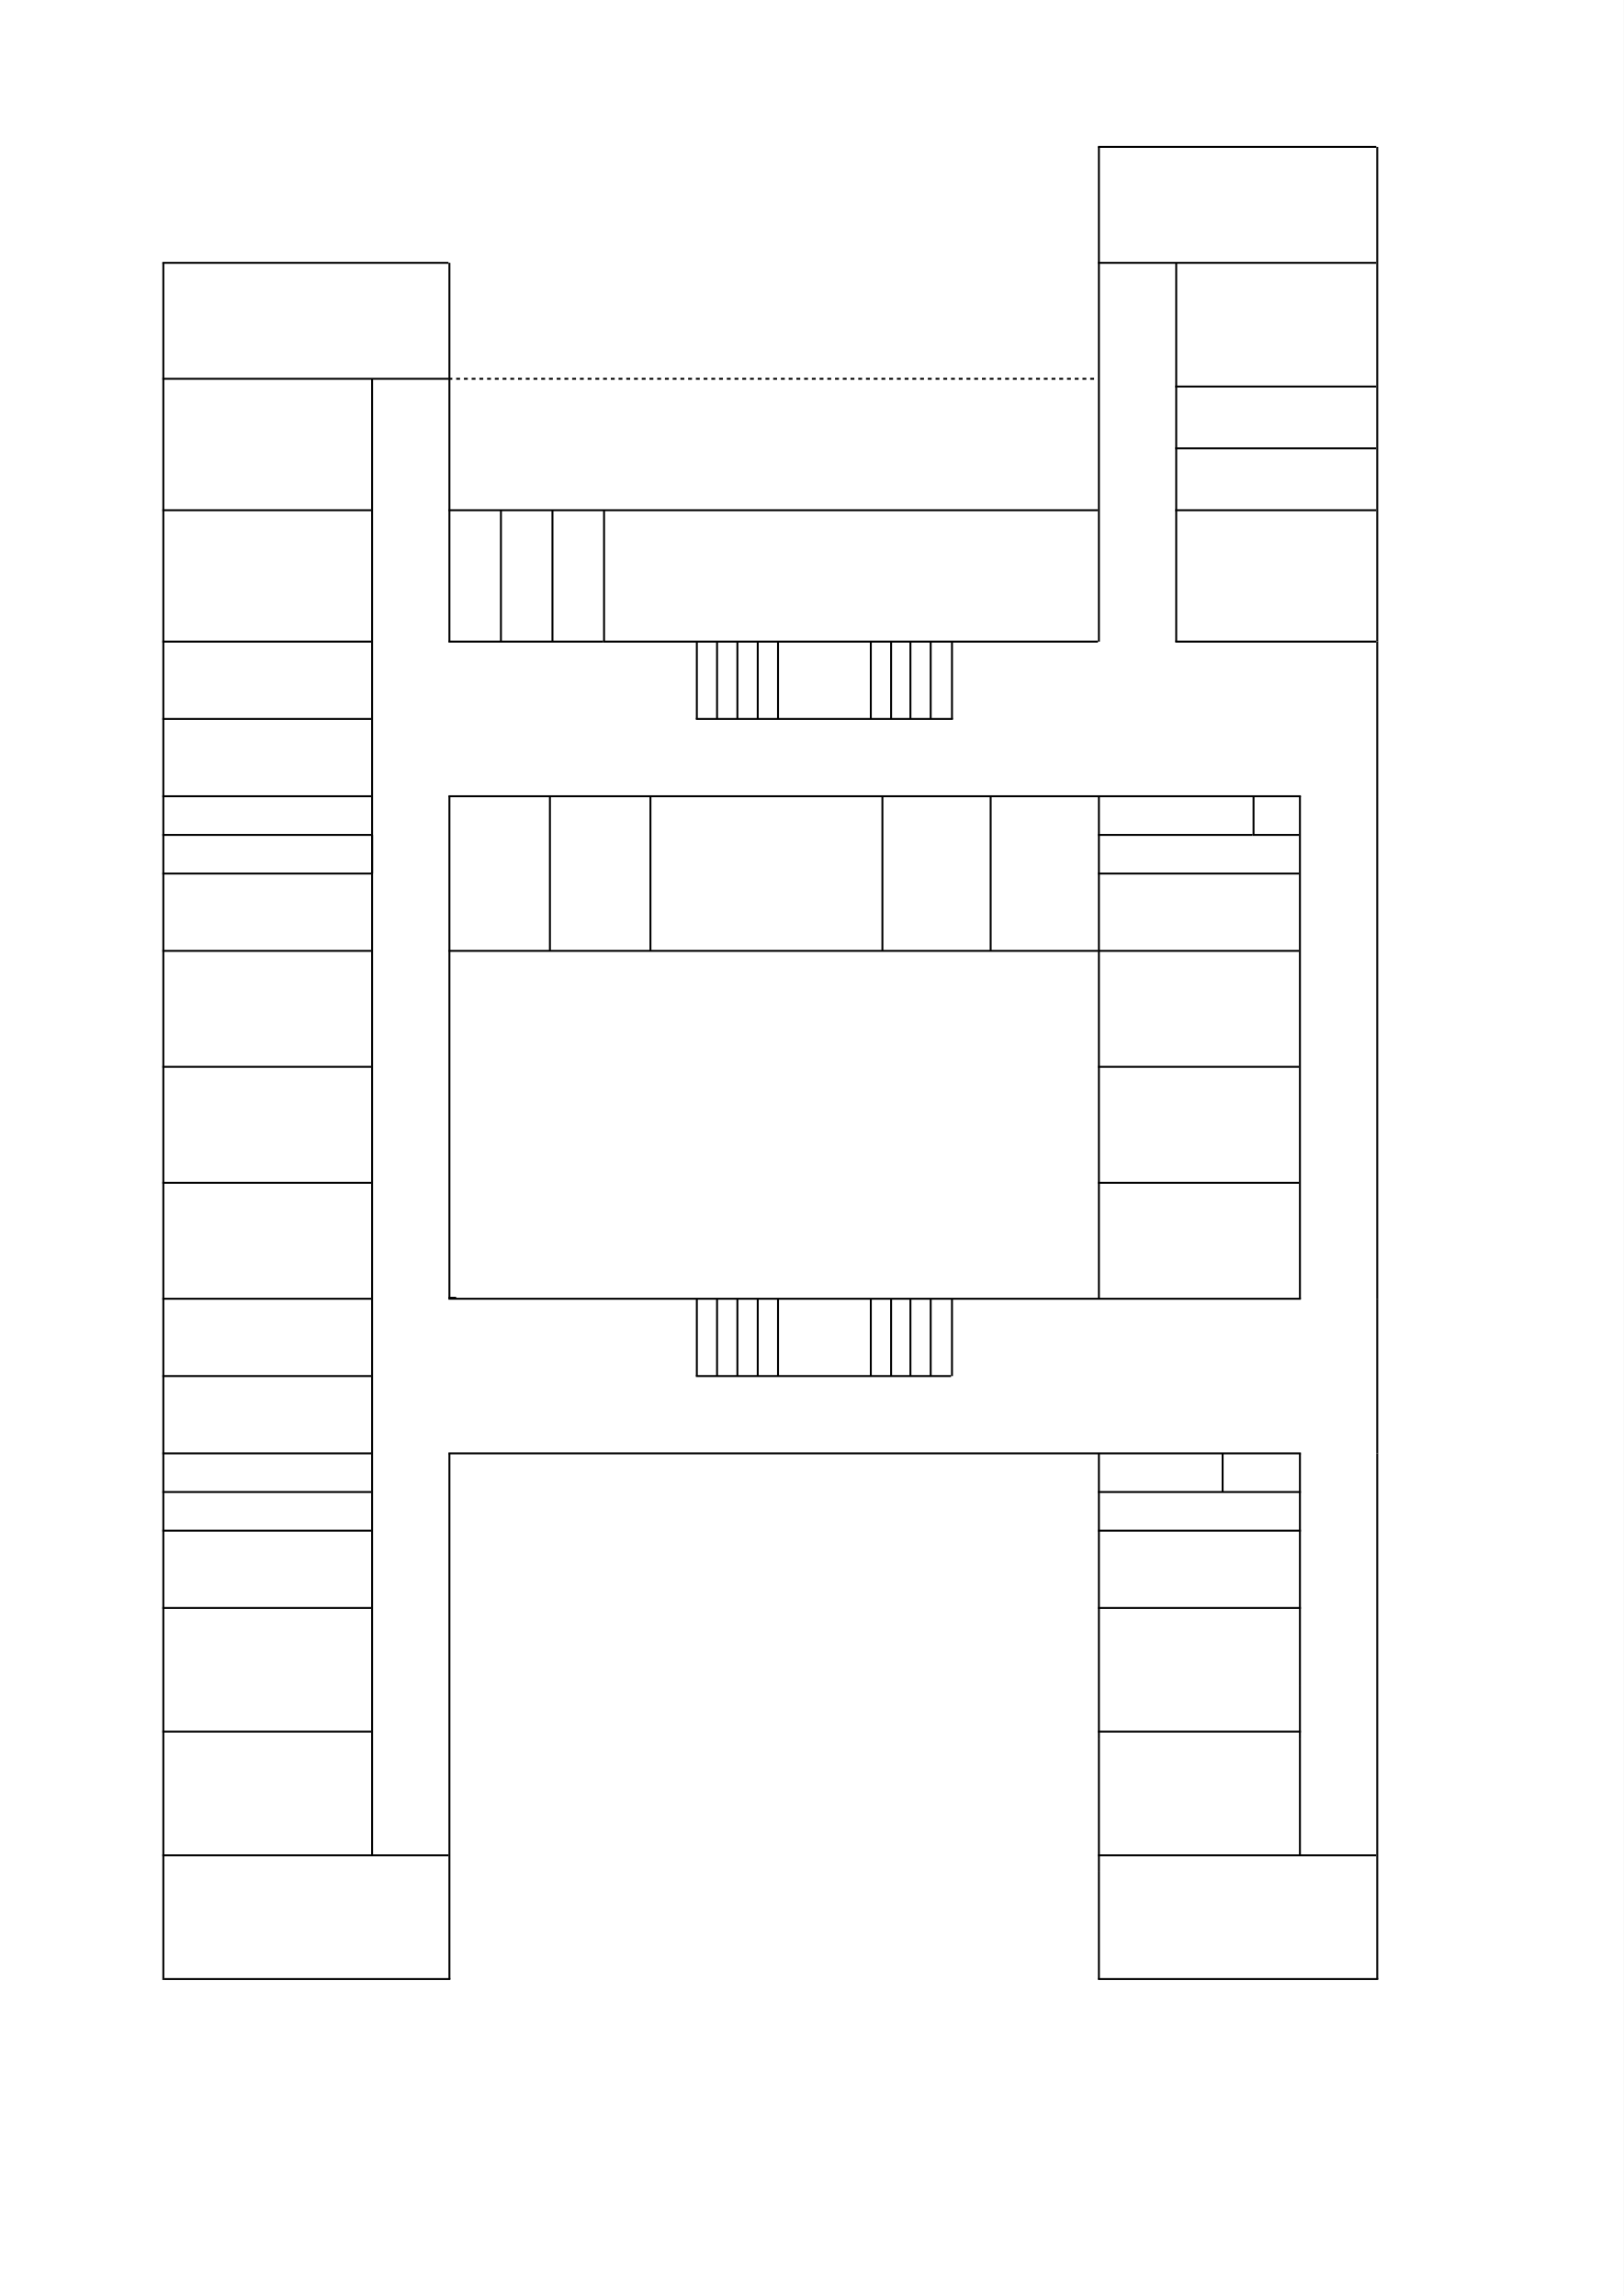
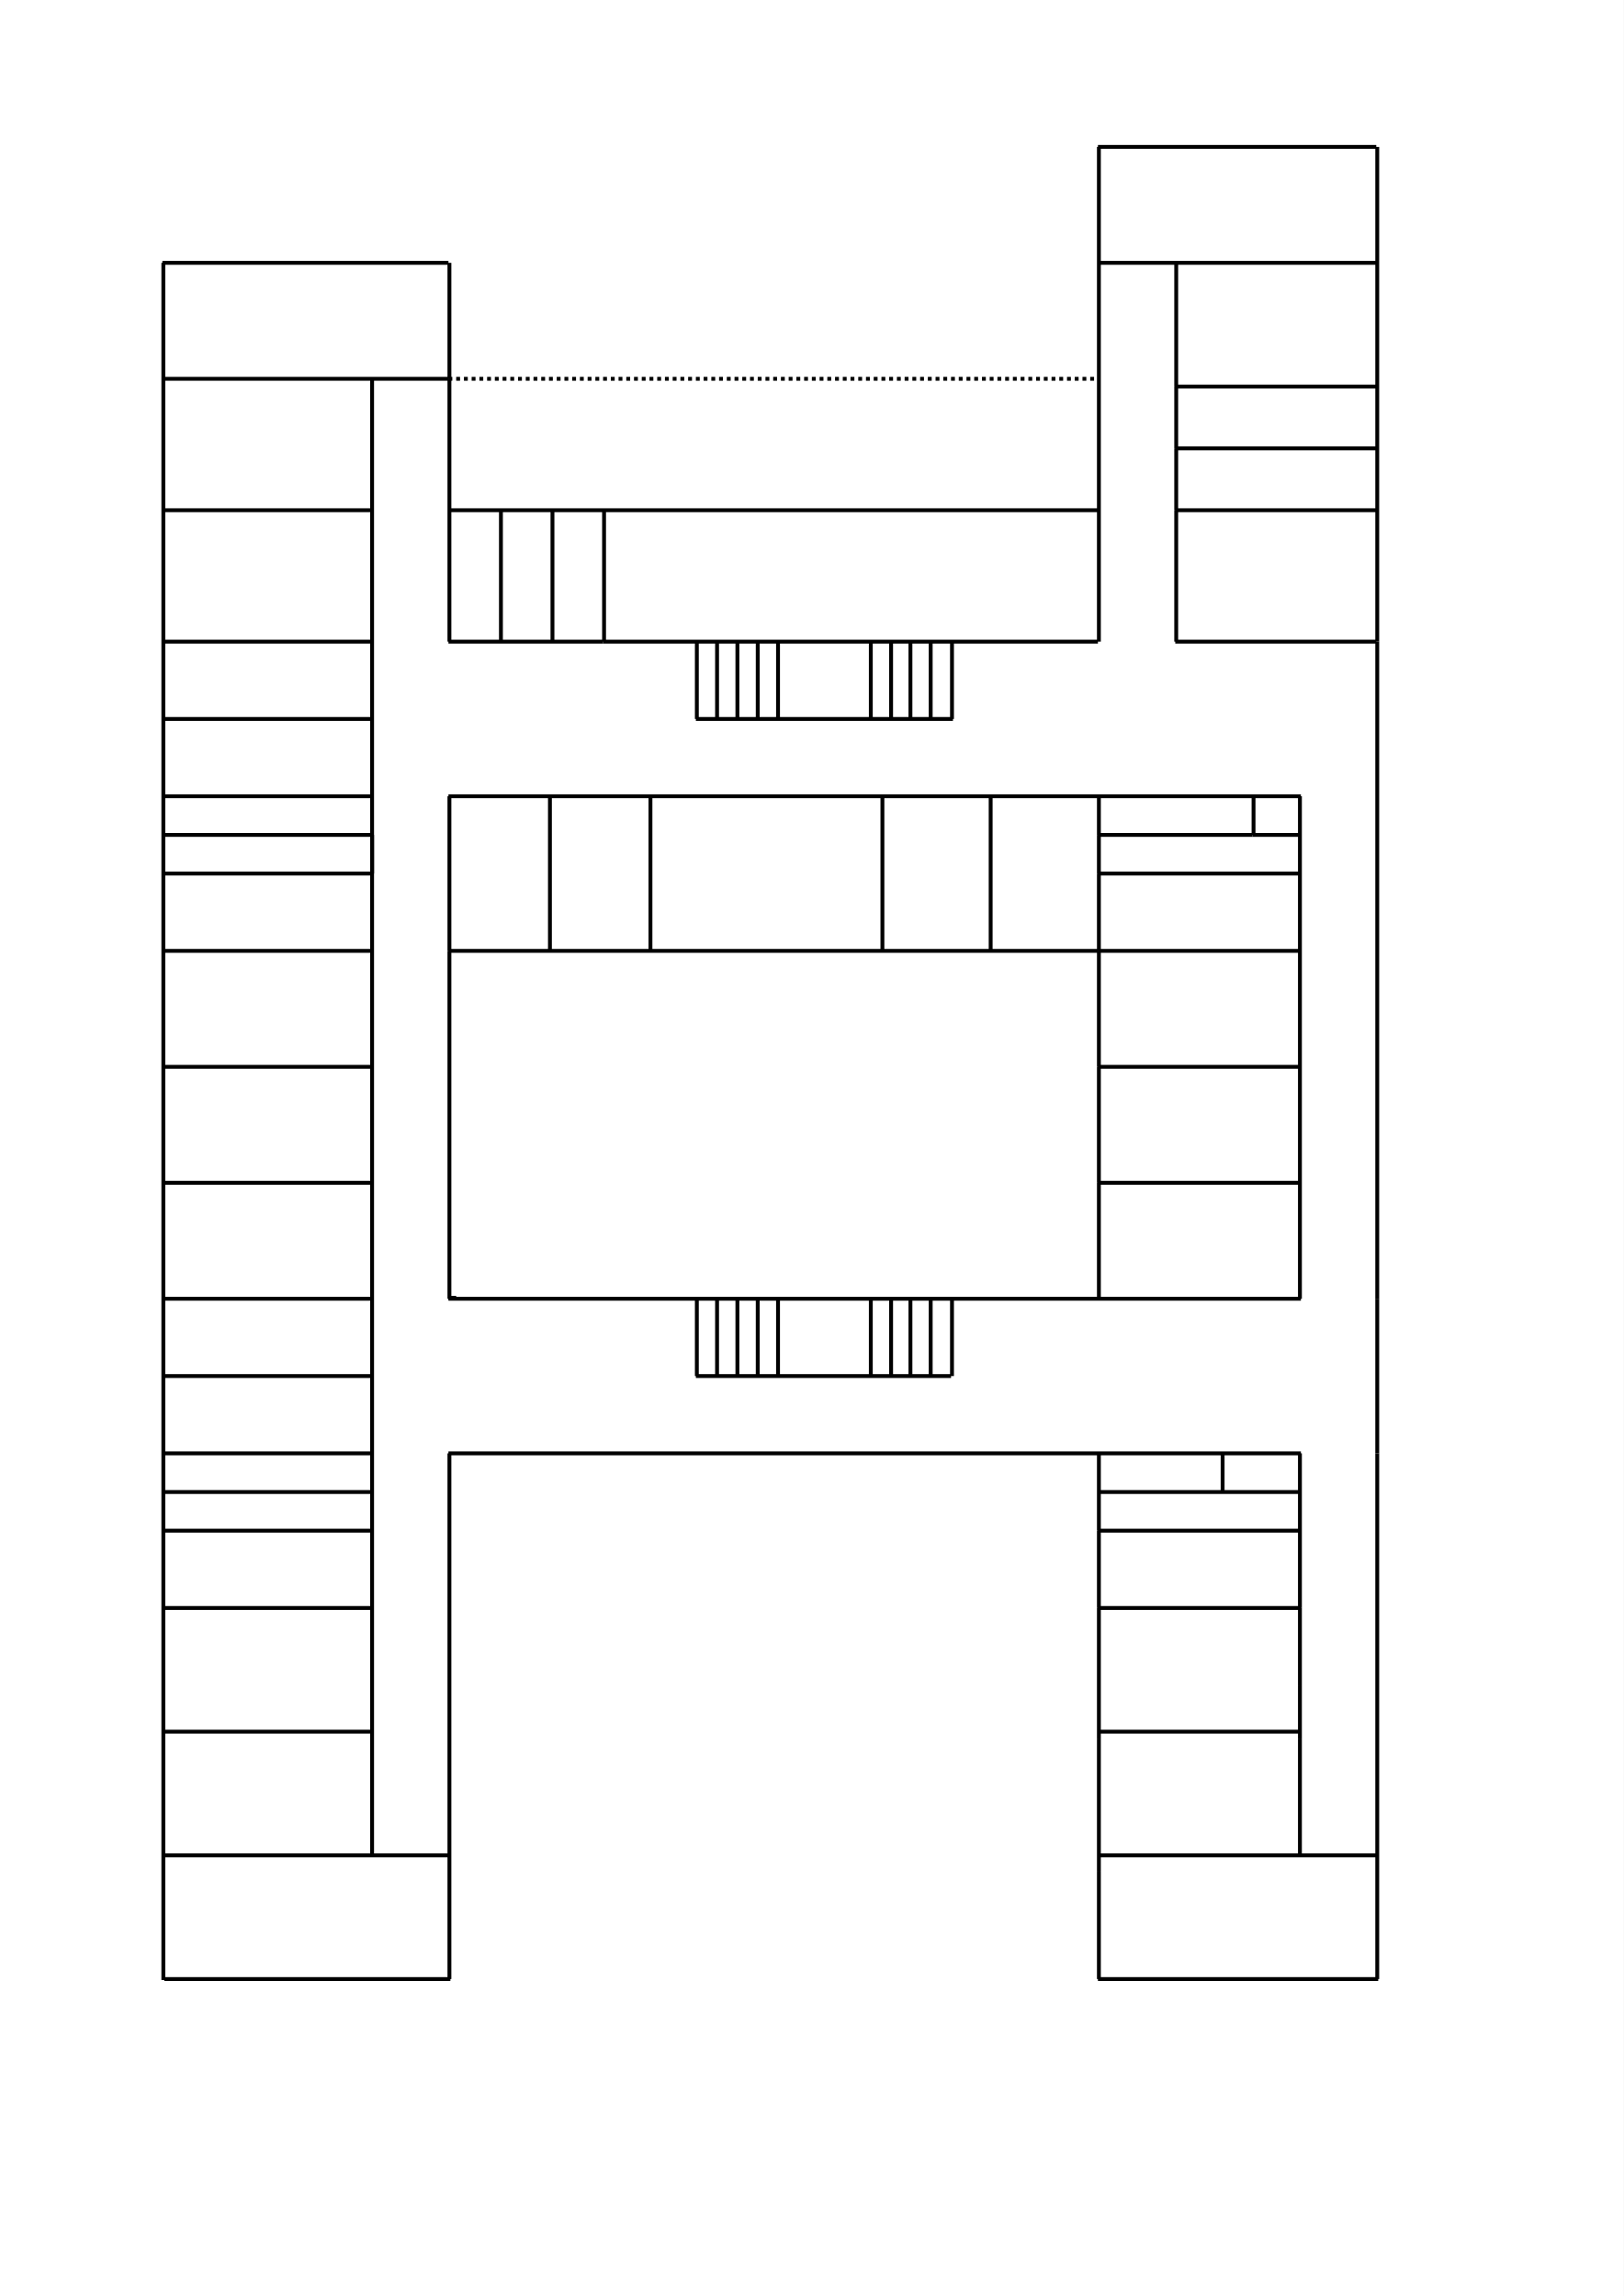
<svg xmlns="http://www.w3.org/2000/svg" width="210" height="297" viewBox="0 0 210 297" fill="none">
  <rect width="210" height="297" fill="white" />
-   <line x1="21.125" y1="34" x2="21.125" y2="256.125" stroke="black" stroke-width="0.25" />
-   <line x1="48.125" y1="49" x2="48.125" y2="240" stroke="black" stroke-width="0.25" />
-   <line x1="58" y1="167.875" x2="59" y2="167.875" stroke="black" stroke-width="0.25" />
-   <line x1="178.125" y1="19" x2="178.125" y2="83" stroke="black" stroke-width="0.25" />
-   <line x1="142.125" y1="19" x2="142.125" y2="83" stroke="black" stroke-width="0.25" />
-   <line x1="152.125" y1="66" x2="152.125" y2="83" stroke="black" stroke-width="0.25" />
-   <line x1="168.125" y1="103" x2="168.125" y2="168" stroke="black" stroke-width="0.25" />
-   <line x1="158.125" y1="188" x2="158.125" y2="193" stroke="black" stroke-width="0.25" />
-   <line x1="142.125" y1="188" x2="142.125" y2="198" stroke="black" stroke-width="0.25" />
-   <line x1="142.125" y1="198" x2="142.125" y2="208" stroke="black" stroke-width="0.25" />
-   <line x1="168.125" y1="225" x2="168.125" y2="240" stroke="black" stroke-width="0.25" />
-   <line x1="168.125" y1="188" x2="168.125" y2="208" stroke="black" stroke-width="0.25" />
-   <line x1="168.125" y1="208" x2="168.125" y2="218" stroke="black" stroke-width="0.25" />
-   <line x1="168.125" y1="218" x2="168.125" y2="225" stroke="black" stroke-width="0.25" />
-   <line x1="178.125" y1="168" x2="178.125" y2="188" stroke="black" stroke-width="0.25" />
-   <line x1="142.125" y1="108" x2="142.125" y2="113" stroke="black" stroke-width="0.25" />
-   <line x1="142.125" y1="103" x2="142.125" y2="108" stroke="black" stroke-width="0.25" />
-   <line x1="142.125" y1="113" x2="142.125" y2="123" stroke="black" stroke-width="0.25" />
-   <line x1="142.125" y1="123" x2="142.125" y2="138" stroke="black" stroke-width="0.25" />
-   <line x1="142.125" y1="138" x2="142.125" y2="153" stroke="black" stroke-width="0.25" />
-   <line x1="142.125" y1="153" x2="142.125" y2="168" stroke="black" stroke-width="0.25" />
-   <line x1="128.125" y1="103" x2="128.125" y2="123" stroke="black" stroke-width="0.25" />
-   <line x1="58.125" y1="123" x2="58.125" y2="168" stroke="black" stroke-width="0.25" />
-   <line x1="58.125" y1="188" x2="58.125" y2="256" stroke="black" stroke-width="0.25" />
-   <line x1="100.625" y1="168" x2="100.625" y2="178" stroke="black" stroke-width="0.25" />
-   <line x1="112.625" y1="168" x2="112.625" y2="178" stroke="black" stroke-width="0.25" />
-   <line x1="115.25" y1="168" x2="115.25" y2="178" stroke="black" stroke-width="0.25" />
-   <line x1="117.75" y1="168" x2="117.75" y2="178" stroke="black" stroke-width="0.25" />
-   <line x1="120.37" y1="168" x2="120.37" y2="178" stroke="black" stroke-width="0.25" />
-   <line x1="123.125" y1="168" x2="123.125" y2="178" stroke="black" stroke-width="0.25" />
-   <line x1="58.125" y1="103" x2="58.125" y2="123" stroke="black" stroke-width="0.25" />
-   <line x1="71.125" y1="103" x2="71.125" y2="123" stroke="black" stroke-width="0.25" />
-   <line x1="84.125" y1="103" x2="84.125" y2="123" stroke="black" stroke-width="0.25" />
-   <line x1="114.125" y1="103" x2="114.125" y2="123" stroke="black" stroke-width="0.25" />
-   <line x1="48.125" y1="108" x2="48.125" y2="113" stroke="black" stroke-width="0.25" />
-   <line x1="162.125" y1="103" x2="162.125" y2="108" stroke="black" stroke-width="0.25" />
-   <line x1="178.125" y1="103" x2="178.125" y2="168" stroke="black" stroke-width="0.25" />
-   <line x1="58.125" y1="49" x2="58.125" y2="83" stroke="black" stroke-width="0.25" />
-   <line x1="58.125" y1="34" x2="58.125" y2="49" stroke="black" stroke-width="0.25" />
-   <line x1="152.125" y1="34" x2="152.125" y2="50" stroke="black" stroke-width="0.25" />
-   <line x1="152.125" y1="58" x2="152.125" y2="66" stroke="black" stroke-width="0.25" />
-   <line x1="152.125" y1="50" x2="152.125" y2="58" stroke="black" stroke-width="0.25" />
-   <line x1="178.125" y1="83" x2="178.125" y2="103" stroke="black" stroke-width="0.25" />
-   <line x1="78.125" y1="66" x2="78.125" y2="83" stroke="black" stroke-width="0.25" />
-   <line x1="64.788" y1="66" x2="64.788" y2="83" stroke="black" stroke-width="0.25" />
-   <line x1="71.452" y1="66" x2="71.452" y2="83" stroke="black" stroke-width="0.25" />
-   <path d="M21 34H58" stroke="black" stroke-width="0.25" />
-   <path d="M21 49L58 49" stroke="black" stroke-width="0.25" />
-   <path d="M58 66H142" stroke="black" stroke-width="0.25" />
-   <path d="M58 83H78" stroke="black" stroke-width="0.25" />
-   <path d="M58 49L142 49" stroke="black" stroke-width="0.25" stroke-dasharray="0.5 0.5" />
-   <path d="M78 83H142" stroke="black" stroke-width="0.25" />
-   <line x1="90.125" y1="83" x2="90.125" y2="93" stroke="black" stroke-width="0.25" />
-   <line x1="100.625" y1="83" x2="100.625" y2="93" stroke="black" stroke-width="0.25" />
-   <line x1="98" y1="83" x2="98" y2="93" stroke="black" stroke-width="0.25" />
-   <line x1="95.37" y1="83" x2="95.37" y2="93" stroke="black" stroke-width="0.25" />
-   <line x1="92.74" y1="83" x2="92.74" y2="93" stroke="black" stroke-width="0.25" />
-   <line x1="90.125" y1="168" x2="90.125" y2="178" stroke="black" stroke-width="0.25" />
-   <line x1="98" y1="168" x2="98" y2="178" stroke="black" stroke-width="0.25" />
-   <line x1="95.37" y1="168" x2="95.37" y2="178" stroke="black" stroke-width="0.25" />
-   <line x1="92.74" y1="168" x2="92.74" y2="178" stroke="black" stroke-width="0.25" />
-   <line x1="112.625" y1="83" x2="112.625" y2="93" stroke="black" stroke-width="0.25" />
-   <line x1="115.25" y1="83" x2="115.25" y2="93" stroke="black" stroke-width="0.25" />
-   <line x1="117.75" y1="83" x2="117.75" y2="93" stroke="black" stroke-width="0.25" />
-   <line x1="120.37" y1="83" x2="120.37" y2="93" stroke="black" stroke-width="0.25" />
-   <line x1="123.125" y1="83" x2="123.125" y2="93" stroke="black" stroke-width="0.25" />
-   <path d="M90 93H123.25" stroke="black" stroke-width="0.25" />
-   <path d="M58 103L168.25 103" stroke="black" stroke-width="0.25" />
-   <path d="M21 103H48" stroke="black" stroke-width="0.25" />
-   <path d="M21 83H48" stroke="black" stroke-width="0.25" />
-   <path d="M21 93H48" stroke="black" stroke-width="0.25" />
-   <path d="M21 66H48" stroke="black" stroke-width="0.25" />
-   <path d="M142 108L162 108" stroke="black" stroke-width="0.25" />
-   <path d="M152 66L178 66" stroke="black" stroke-width="0.25" />
-   <path d="M152 58L178 58" stroke="black" stroke-width="0.25" />
-   <path d="M152 50L178 50" stroke="black" stroke-width="0.25" />
-   <path d="M142 34L178 34" stroke="black" stroke-width="0.25" />
-   <path d="M142 19L178 19" stroke="black" stroke-width="0.25" />
-   <path d="M152 83L178 83" stroke="black" stroke-width="0.25" />
-   <path d="M162 108L168 108" stroke="black" stroke-width="0.25" />
-   <path d="M142 113L168 113" stroke="black" stroke-width="0.25" />
-   <path d="M142 123L168 123" stroke="black" stroke-width="0.25" />
-   <path d="M142 138L168 138" stroke="black" stroke-width="0.25" />
-   <path d="M21 138L48 138" stroke="black" stroke-width="0.25" />
-   <path d="M21 153L48 153" stroke="black" stroke-width="0.25" />
-   <path d="M21 168L48 168" stroke="black" stroke-width="0.25" />
-   <path d="M21 178L48 178" stroke="black" stroke-width="0.25" />
-   <path d="M21 188L48 188" stroke="black" stroke-width="0.25" />
-   <path d="M21 193L48 193" stroke="black" stroke-width="0.25" />
-   <path d="M21 198L48 198" stroke="black" stroke-width="0.25" />
-   <path d="M21 208L48 208" stroke="black" stroke-width="0.25" />
-   <path d="M21 224L48 224" stroke="black" stroke-width="0.25" />
-   <path d="M58 188H168.25" stroke="black" stroke-width="0.25" />
-   <path d="M142 153L168 153" stroke="black" stroke-width="0.25" />
-   <path d="M142 193L168.25 193" stroke="black" stroke-width="0.25" />
-   <path d="M142 198L168.25 198" stroke="black" stroke-width="0.25" />
-   <path d="M142 208L168.25 208" stroke="black" stroke-width="0.25" />
-   <path d="M142 224L168.25 224" stroke="black" stroke-width="0.25" />
-   <path d="M142 240H178" stroke="black" stroke-width="0.25" />
-   <path d="M142 256H178.25" stroke="black" stroke-width="0.25" />
-   <path d="M58 168H168.25" stroke="black" stroke-width="0.25" />
-   <path d="M90 178H123" stroke="black" stroke-width="0.25" />
-   <path d="M58 123L142 123" stroke="black" stroke-width="0.25" />
-   <path d="M21 123L48 123" stroke="black" stroke-width="0.25" />
-   <path d="M21 108H48" stroke="black" stroke-width="0.25" />
-   <path d="M21 113H48" stroke="black" stroke-width="0.25" />
-   <path d="M21 240H58" stroke="black" stroke-width="0.25" />
-   <path d="M21.25 256H58.25" stroke="black" stroke-width="0.25" />
-   <line x1="142.125" y1="225" x2="142.125" y2="242" stroke="black" stroke-width="0.25" />
-   <line x1="142.125" y1="242" x2="142.125" y2="256" stroke="black" stroke-width="0.25" />
-   <line x1="178.125" y1="188" x2="178.125" y2="256" stroke="black" stroke-width="0.25" />
-   <line x1="142.125" y1="208" x2="142.125" y2="225" stroke="black" stroke-width="0.25" />
+   <line x1="21.125" y1="34" x2="21.125" y2="256.125" stroke="black" stroke-width="0.5" />
+   <line x1="48.125" y1="49" x2="48.125" y2="240" stroke="black" stroke-width="0.5" />
+   <line x1="58" y1="167.875" x2="59" y2="167.875" stroke="black" stroke-width="0.5" />
+   <line x1="178.125" y1="19" x2="178.125" y2="83" stroke="black" stroke-width="0.5" />
+   <line x1="142.125" y1="19" x2="142.125" y2="83" stroke="black" stroke-width="0.5" />
+   <line x1="152.125" y1="66" x2="152.125" y2="83" stroke="black" stroke-width="0.5" />
+   <line x1="168.125" y1="103" x2="168.125" y2="168" stroke="black" stroke-width="0.5" />
+   <line x1="158.125" y1="188" x2="158.125" y2="193" stroke="black" stroke-width="0.5" />
+   <line x1="142.125" y1="188" x2="142.125" y2="198" stroke="black" stroke-width="0.5" />
+   <line x1="142.125" y1="198" x2="142.125" y2="208" stroke="black" stroke-width="0.5" />
+   <line x1="168.125" y1="225" x2="168.125" y2="240" stroke="black" stroke-width="0.5" />
+   <line x1="168.125" y1="188" x2="168.125" y2="208" stroke="black" stroke-width="0.5" />
+   <line x1="168.125" y1="208" x2="168.125" y2="218" stroke="black" stroke-width="0.5" />
+   <line x1="168.125" y1="218" x2="168.125" y2="225" stroke="black" stroke-width="0.5" />
+   <line x1="178.125" y1="168" x2="178.125" y2="188" stroke="black" stroke-width="0.5" />
+   <line x1="142.125" y1="108" x2="142.125" y2="113" stroke="black" stroke-width="0.5" />
+   <line x1="142.125" y1="103" x2="142.125" y2="108" stroke="black" stroke-width="0.5" />
+   <line x1="142.125" y1="113" x2="142.125" y2="123" stroke="black" stroke-width="0.5" />
+   <line x1="142.125" y1="123" x2="142.125" y2="138" stroke="black" stroke-width="0.5" />
+   <line x1="142.125" y1="138" x2="142.125" y2="153" stroke="black" stroke-width="0.5" />
+   <line x1="142.125" y1="153" x2="142.125" y2="168" stroke="black" stroke-width="0.5" />
+   <line x1="128.125" y1="103" x2="128.125" y2="123" stroke="black" stroke-width="0.5" />
+   <line x1="58.125" y1="123" x2="58.125" y2="168" stroke="black" stroke-width="0.5" />
+   <line x1="58.125" y1="188" x2="58.125" y2="256" stroke="black" stroke-width="0.5" />
+   <line x1="100.625" y1="168" x2="100.625" y2="178" stroke="black" stroke-width="0.5" />
+   <line x1="112.625" y1="168" x2="112.625" y2="178" stroke="black" stroke-width="0.5" />
+   <line x1="115.25" y1="168" x2="115.25" y2="178" stroke="black" stroke-width="0.5" />
+   <line x1="117.75" y1="168" x2="117.75" y2="178" stroke="black" stroke-width="0.5" />
+   <line x1="120.37" y1="168" x2="120.37" y2="178" stroke="black" stroke-width="0.5" />
+   <line x1="123.125" y1="168" x2="123.125" y2="178" stroke="black" stroke-width="0.5" />
+   <line x1="58.125" y1="103" x2="58.125" y2="123" stroke="black" stroke-width="0.5" />
+   <line x1="71.125" y1="103" x2="71.125" y2="123" stroke="black" stroke-width="0.5" />
+   <line x1="84.125" y1="103" x2="84.125" y2="123" stroke="black" stroke-width="0.5" />
+   <line x1="114.125" y1="103" x2="114.125" y2="123" stroke="black" stroke-width="0.5" />
+   <line x1="48.125" y1="108" x2="48.125" y2="113" stroke="black" stroke-width="0.5" />
+   <line x1="162.125" y1="103" x2="162.125" y2="108" stroke="black" stroke-width="0.5" />
+   <line x1="178.125" y1="103" x2="178.125" y2="168" stroke="black" stroke-width="0.5" />
+   <line x1="58.125" y1="49" x2="58.125" y2="83" stroke="black" stroke-width="0.5" />
+   <line x1="58.125" y1="34" x2="58.125" y2="49" stroke="black" stroke-width="0.5" />
+   <line x1="152.125" y1="34" x2="152.125" y2="50" stroke="black" stroke-width="0.5" />
+   <line x1="152.125" y1="58" x2="152.125" y2="66" stroke="black" stroke-width="0.5" />
+   <line x1="152.125" y1="50" x2="152.125" y2="58" stroke="black" stroke-width="0.5" />
+   <line x1="178.125" y1="83" x2="178.125" y2="103" stroke="black" stroke-width="0.5" />
+   <line x1="78.125" y1="66" x2="78.125" y2="83" stroke="black" stroke-width="0.5" />
+   <line x1="64.788" y1="66" x2="64.788" y2="83" stroke="black" stroke-width="0.5" />
+   <line x1="71.452" y1="66" x2="71.452" y2="83" stroke="black" stroke-width="0.5" />
+   <path d="M21 34H58" stroke="black" stroke-width="0.5" />
+   <path d="M21 49L58 49" stroke="black" stroke-width="0.5" />
+   <path d="M58 66H142" stroke="black" stroke-width="0.5" />
+   <path d="M58 83H78" stroke="black" stroke-width="0.5" />
+   <path d="M58 49L142 49" stroke="black" stroke-width="0.5" stroke-dasharray="0.5 0.5" />
+   <path d="M78 83H142" stroke="black" stroke-width="0.5" />
+   <line x1="90.125" y1="83" x2="90.125" y2="93" stroke="black" stroke-width="0.5" />
+   <line x1="100.625" y1="83" x2="100.625" y2="93" stroke="black" stroke-width="0.5" />
+   <line x1="98" y1="83" x2="98" y2="93" stroke="black" stroke-width="0.5" />
+   <line x1="95.37" y1="83" x2="95.37" y2="93" stroke="black" stroke-width="0.5" />
+   <line x1="92.74" y1="83" x2="92.74" y2="93" stroke="black" stroke-width="0.5" />
+   <line x1="90.125" y1="168" x2="90.125" y2="178" stroke="black" stroke-width="0.5" />
+   <line x1="98" y1="168" x2="98" y2="178" stroke="black" stroke-width="0.5" />
+   <line x1="95.37" y1="168" x2="95.37" y2="178" stroke="black" stroke-width="0.5" />
+   <line x1="92.74" y1="168" x2="92.74" y2="178" stroke="black" stroke-width="0.5" />
+   <line x1="112.625" y1="83" x2="112.625" y2="93" stroke="black" stroke-width="0.5" />
+   <line x1="115.25" y1="83" x2="115.25" y2="93" stroke="black" stroke-width="0.5" />
+   <line x1="117.75" y1="83" x2="117.75" y2="93" stroke="black" stroke-width="0.5" />
+   <line x1="120.37" y1="83" x2="120.37" y2="93" stroke="black" stroke-width="0.5" />
+   <line x1="123.125" y1="83" x2="123.125" y2="93" stroke="black" stroke-width="0.5" />
+   <path d="M90 93H123.25" stroke="black" stroke-width="0.5" />
+   <path d="M58 103L168.25 103" stroke="black" stroke-width="0.5" />
+   <path d="M21 103H48" stroke="black" stroke-width="0.5" />
+   <path d="M21 83H48" stroke="black" stroke-width="0.5" />
+   <path d="M21 93H48" stroke="black" stroke-width="0.5" />
+   <path d="M21 66H48" stroke="black" stroke-width="0.5" />
+   <path d="M142 108L162 108" stroke="black" stroke-width="0.5" />
+   <path d="M152 66L178 66" stroke="black" stroke-width="0.5" />
+   <path d="M152 58L178 58" stroke="black" stroke-width="0.5" />
+   <path d="M152 50L178 50" stroke="black" stroke-width="0.5" />
+   <path d="M142 34L178 34" stroke="black" stroke-width="0.5" />
+   <path d="M142 19L178 19" stroke="black" stroke-width="0.5" />
+   <path d="M152 83L178 83" stroke="black" stroke-width="0.5" />
+   <path d="M162 108L168 108" stroke="black" stroke-width="0.5" />
+   <path d="M142 113L168 113" stroke="black" stroke-width="0.5" />
+   <path d="M142 123L168 123" stroke="black" stroke-width="0.5" />
+   <path d="M142 138L168 138" stroke="black" stroke-width="0.5" />
+   <path d="M21 138L48 138" stroke="black" stroke-width="0.5" />
+   <path d="M21 153L48 153" stroke="black" stroke-width="0.5" />
+   <path d="M21 168L48 168" stroke="black" stroke-width="0.5" />
+   <path d="M21 178L48 178" stroke="black" stroke-width="0.5" />
+   <path d="M21 188L48 188" stroke="black" stroke-width="0.5" />
+   <path d="M21 193L48 193" stroke="black" stroke-width="0.5" />
+   <path d="M21 198L48 198" stroke="black" stroke-width="0.5" />
+   <path d="M21 208L48 208" stroke="black" stroke-width="0.5" />
+   <path d="M21 224L48 224" stroke="black" stroke-width="0.5" />
+   <path d="M58 188H168.25" stroke="black" stroke-width="0.5" />
+   <path d="M142 153L168 153" stroke="black" stroke-width="0.5" />
+   <path d="M142 193L168.25 193" stroke="black" stroke-width="0.5" />
+   <path d="M142 198L168.25 198" stroke="black" stroke-width="0.5" />
+   <path d="M142 208L168.25 208" stroke="black" stroke-width="0.5" />
+   <path d="M142 224L168.25 224" stroke="black" stroke-width="0.5" />
+   <path d="M142 240H178" stroke="black" stroke-width="0.5" />
+   <path d="M142 256H178.25" stroke="black" stroke-width="0.5" />
+   <path d="M58 168H168.25" stroke="black" stroke-width="0.5" />
+   <path d="M90 178H123" stroke="black" stroke-width="0.5" />
+   <path d="M58 123L142 123" stroke="black" stroke-width="0.5" />
+   <path d="M21 123L48 123" stroke="black" stroke-width="0.5" />
+   <path d="M21 108H48" stroke="black" stroke-width="0.5" />
+   <path d="M21 113H48" stroke="black" stroke-width="0.5" />
+   <path d="M21 240H58" stroke="black" stroke-width="0.5" />
+   <path d="M21.25 256H58.25" stroke="black" stroke-width="0.5" />
+   <line x1="142.125" y1="225" x2="142.125" y2="242" stroke="black" stroke-width="0.5" />
+   <line x1="142.125" y1="242" x2="142.125" y2="256" stroke="black" stroke-width="0.5" />
+   <line x1="178.125" y1="188" x2="178.125" y2="256" stroke="black" stroke-width="0.5" />
+   <line x1="142.125" y1="208" x2="142.125" y2="225" stroke="black" stroke-width="0.5" />
</svg>
